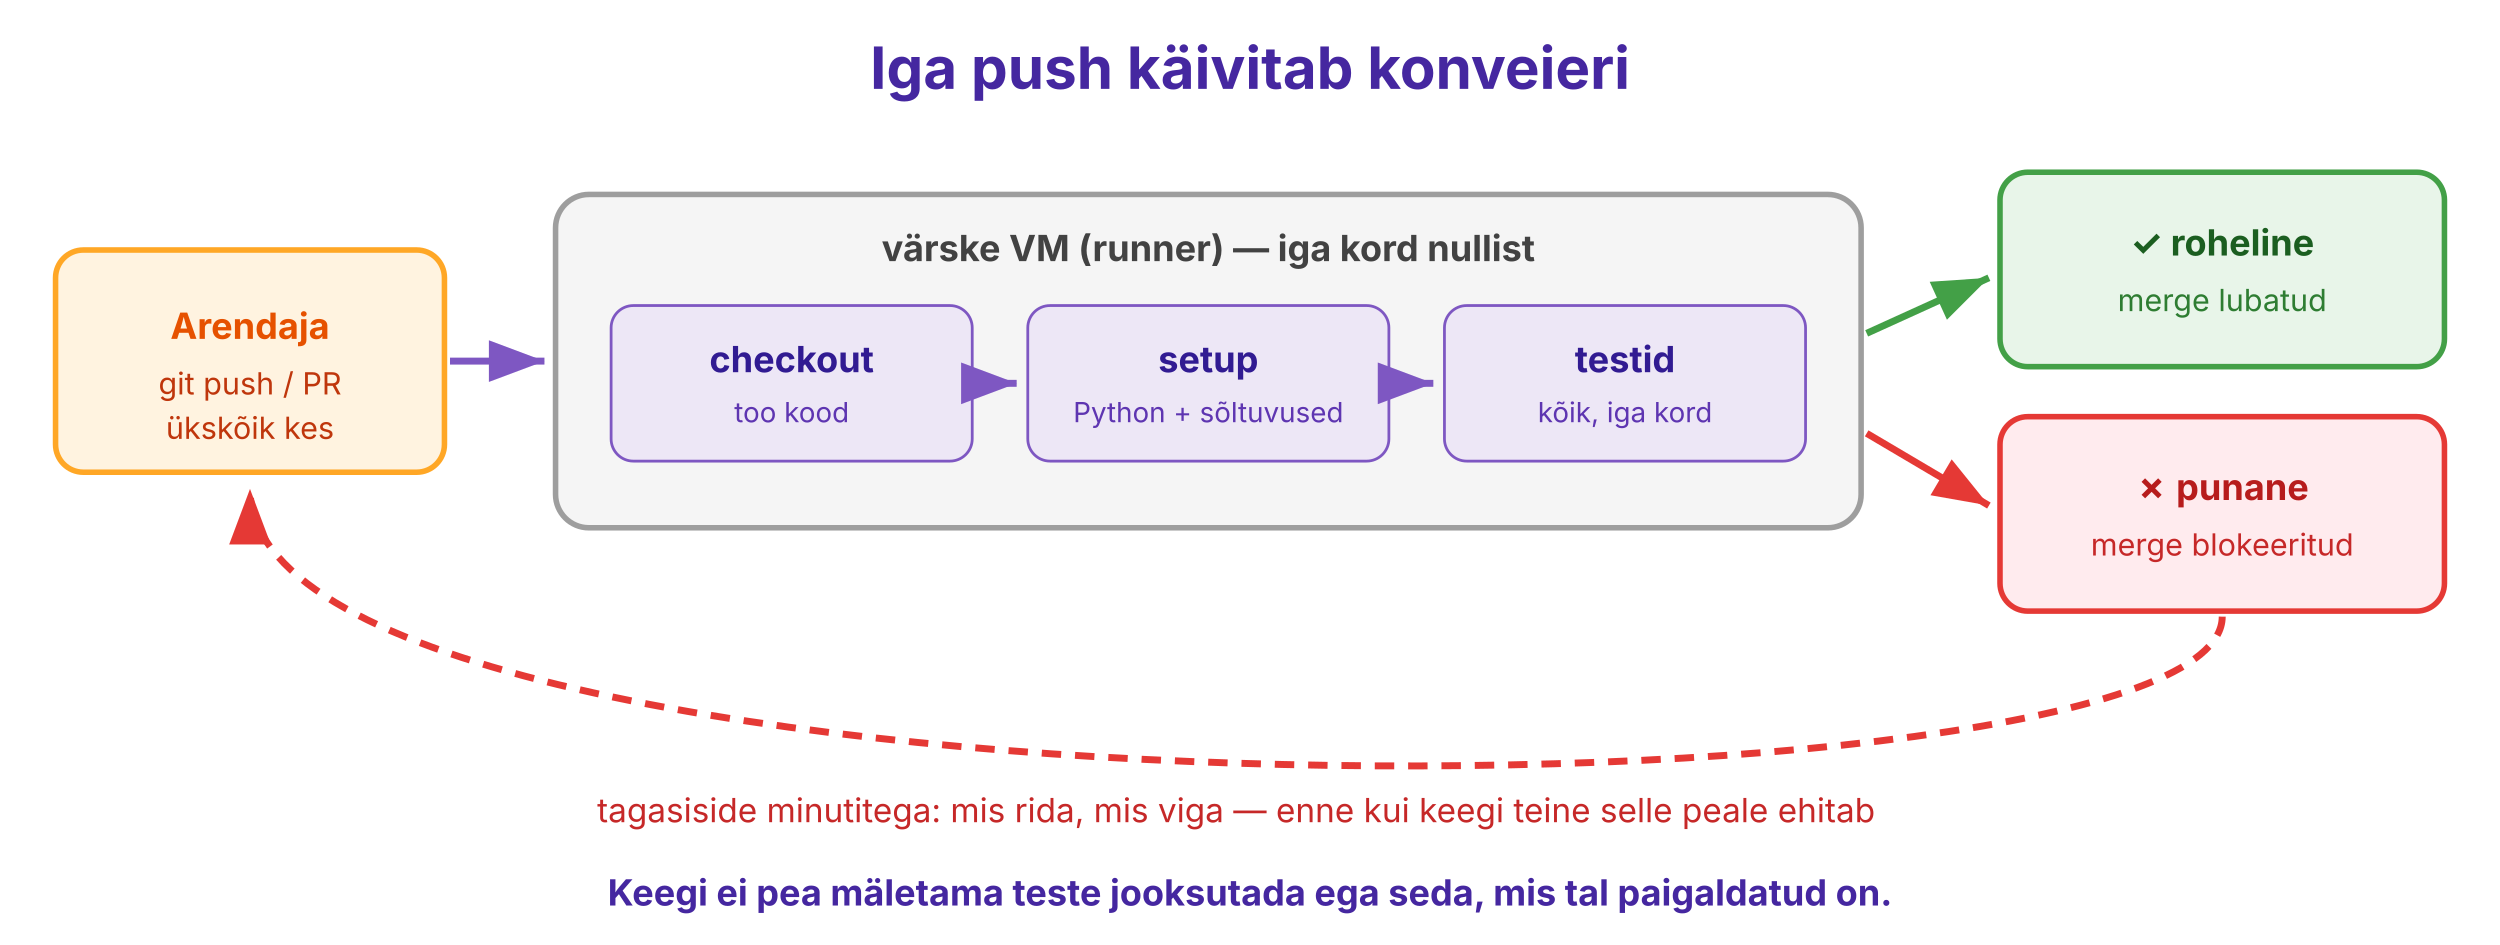
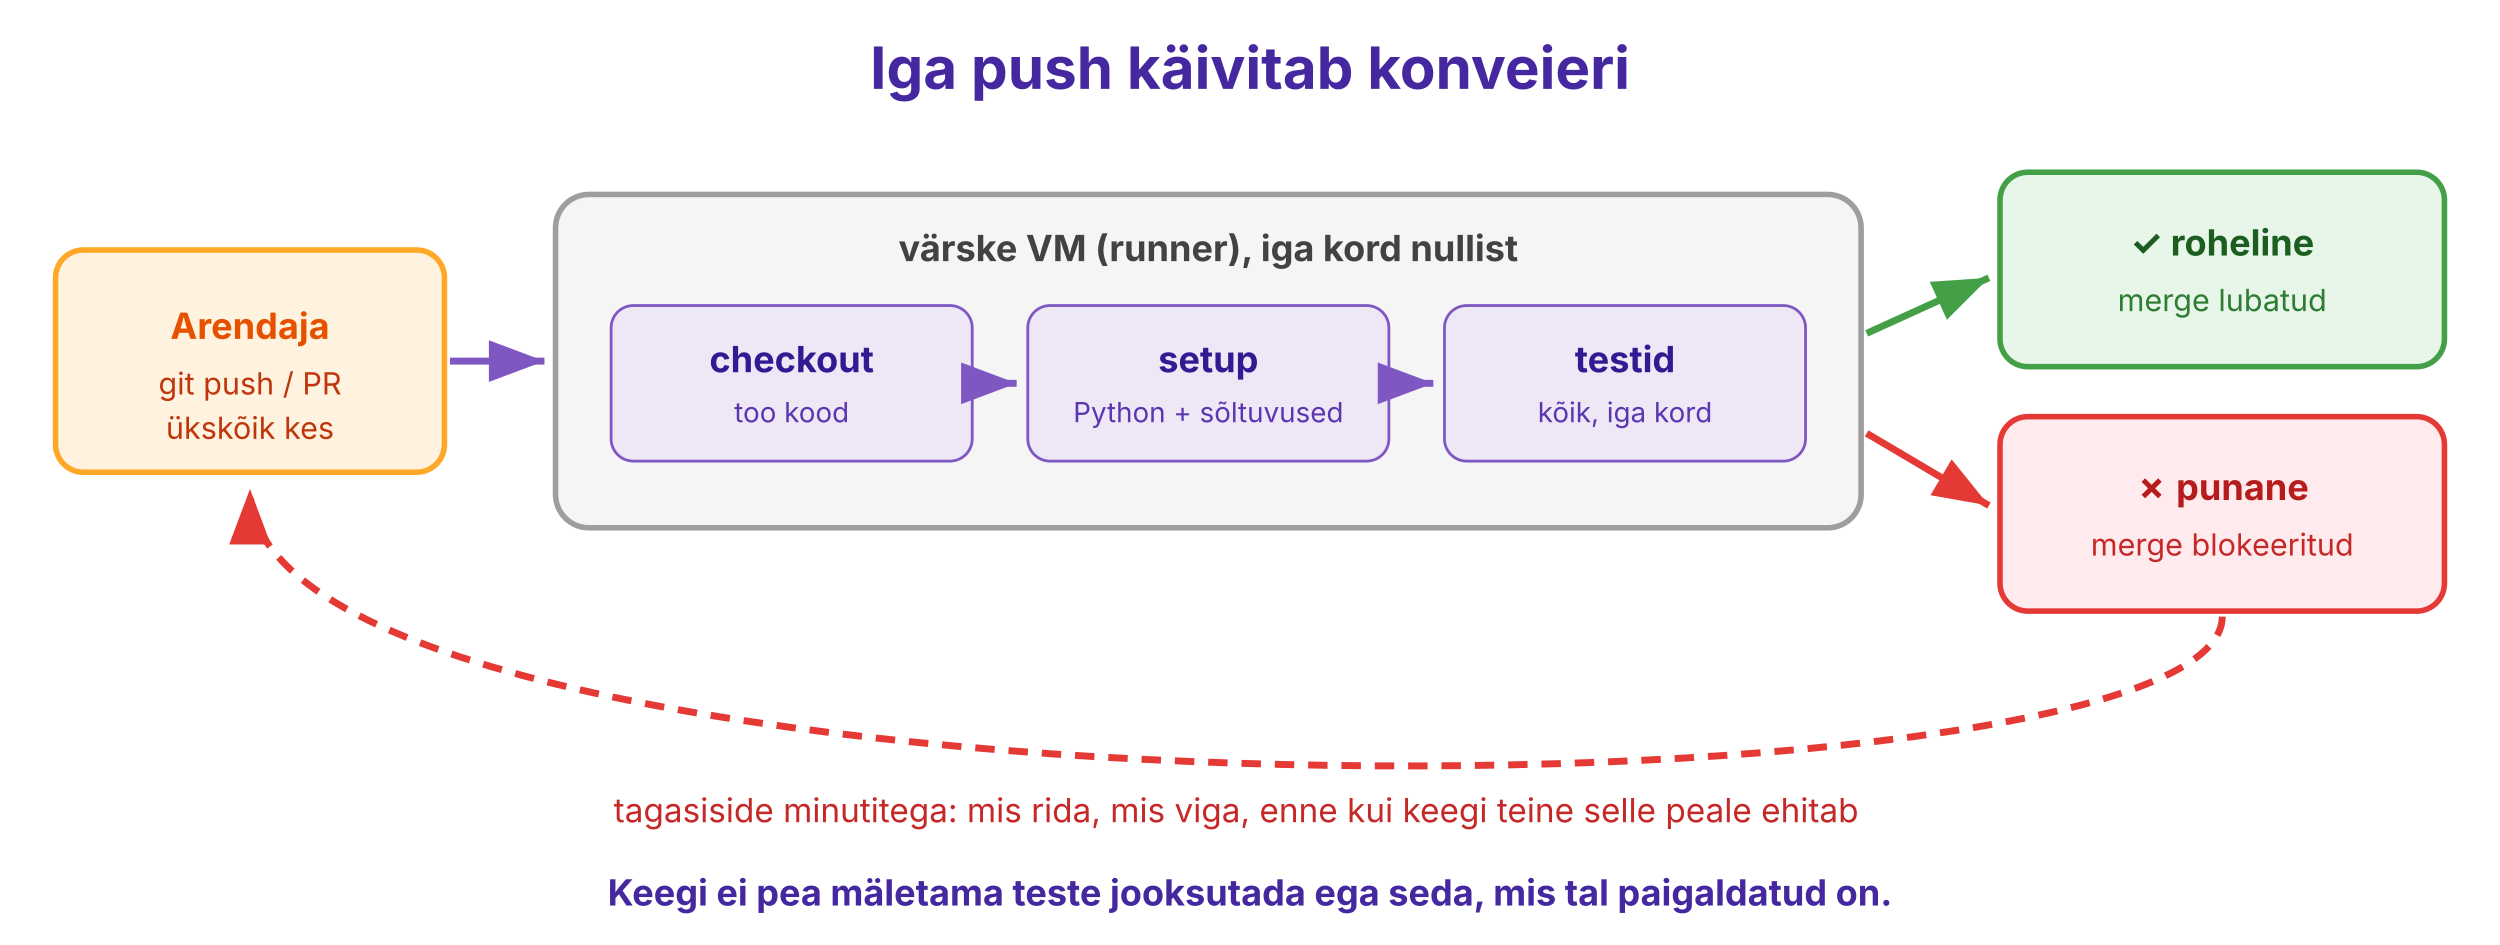
<svg xmlns="http://www.w3.org/2000/svg" viewBox="0 0 900 340" font-family="Inter, -apple-system, sans-serif">
  <defs>
    <marker id="a7" markerWidth="10" markerHeight="10" refX="8" refY="3" orient="auto">
      <path d="M0,0 L8,3 L0,6 Z" fill="#7e57c2" />
    </marker>
    <marker id="ag" markerWidth="10" markerHeight="10" refX="8" refY="3" orient="auto">
      <path d="M0,0 L8,3 L0,6 Z" fill="#43a047" />
    </marker>
    <marker id="ar" markerWidth="10" markerHeight="10" refX="8" refY="3" orient="auto">
      <path d="M0,0 L8,3 L0,6 Z" fill="#e53935" />
    </marker>
  </defs>
  <text x="450" y="32" text-anchor="middle" font-size="21" font-weight="700" fill="#4527a0">Iga push käivitab konveieri</text>
  <g font-size="13" text-anchor="middle">
    <rect x="20" y="90" width="140" height="80" rx="10" fill="#fff3e0" stroke="#ffa726" stroke-width="2" />
    <text x="90" y="122" font-weight="700" fill="#e65100">Arendaja</text>
    <text x="90" y="142" font-size="11" fill="#bf360c">git push / PR</text>
    <text x="90" y="158" font-size="11" fill="#bf360c">ükskõik kes</text>
    <rect x="200" y="70" width="470" height="120" rx="12" fill="#f5f5f5" stroke="#9e9e9e" stroke-width="2" />
-     <text x="435" y="94" font-weight="700" fill="#424242">värske VM (runner) — iga kord nullist</text>
+     <text x="435" y="94" font-weight="700" fill="#424242">värske VM (runner), iga kord nullist</text>
    <rect x="220" y="110" width="130" height="56" rx="8" fill="#ede7f6" stroke="#7e57c2" />
    <text x="285" y="134" font-weight="700" fill="#311b92">checkout</text>
    <text x="285" y="152" font-size="10" fill="#5e35b1">too kood</text>
    <rect x="370" y="110" width="130" height="56" rx="8" fill="#ede7f6" stroke="#7e57c2" />
    <text x="435" y="134" font-weight="700" fill="#311b92">setup</text>
    <text x="435" y="152" font-size="10" fill="#5e35b1">Python + sõltuvused</text>
    <rect x="520" y="110" width="130" height="56" rx="8" fill="#ede7f6" stroke="#7e57c2" />
    <text x="585" y="134" font-weight="700" fill="#311b92">testid</text>
    <text x="585" y="152" font-size="10" fill="#5e35b1">kõik, iga kord</text>
    <rect x="720" y="62" width="160" height="70" rx="10" fill="#e8f5e9" stroke="#43a047" stroke-width="2" />
    <text x="800" y="92" font-weight="700" fill="#1b5e20">✓ roheline</text>
    <text x="800" y="112" font-size="11" fill="#2e7d32">merge lubatud</text>
    <rect x="720" y="150" width="160" height="70" rx="10" fill="#ffebee" stroke="#e53935" stroke-width="2" />
    <text x="800" y="180" font-weight="700" fill="#b71c1c">✗ punane</text>
    <text x="800" y="200" font-size="11" fill="#c62828">merge blokeeritud</text>
  </g>
  <g stroke-width="2.5">
    <line x1="162" y1="130" x2="196" y2="130" stroke="#7e57c2" marker-end="url(#a7)" />
    <line x1="352" y1="138" x2="366" y2="138" stroke="#7e57c2" marker-end="url(#a7)" />
    <line x1="502" y1="138" x2="516" y2="138" stroke="#7e57c2" marker-end="url(#a7)" />
    <line x1="672" y1="120" x2="716" y2="100" stroke="#43a047" marker-end="url(#ag)" />
    <line x1="672" y1="156" x2="716" y2="182" stroke="#e53935" marker-end="url(#ar)" />
    <path d="M800,222 C800,300 90,300 90,176" fill="none" stroke="#e53935" stroke-dasharray="7 5" marker-end="url(#ar)" />
  </g>
-   <text x="445" y="296" text-anchor="middle" font-size="12" fill="#c62828">tagasiside minutitega: mis rida, mis viga — enne kui keegi teine selle peale ehitab</text>
+   <text x="445" y="296" text-anchor="middle" font-size="12" fill="#c62828">tagasiside minutitega: mis rida, mis viga, enne kui keegi teine selle peale ehitab</text>
  <text x="450" y="326" text-anchor="middle" font-size="13" font-weight="700" fill="#4527a0">Keegi ei pea mäletama teste jooksutada ega seda, mis tal paigaldatud on.</text>
</svg>
